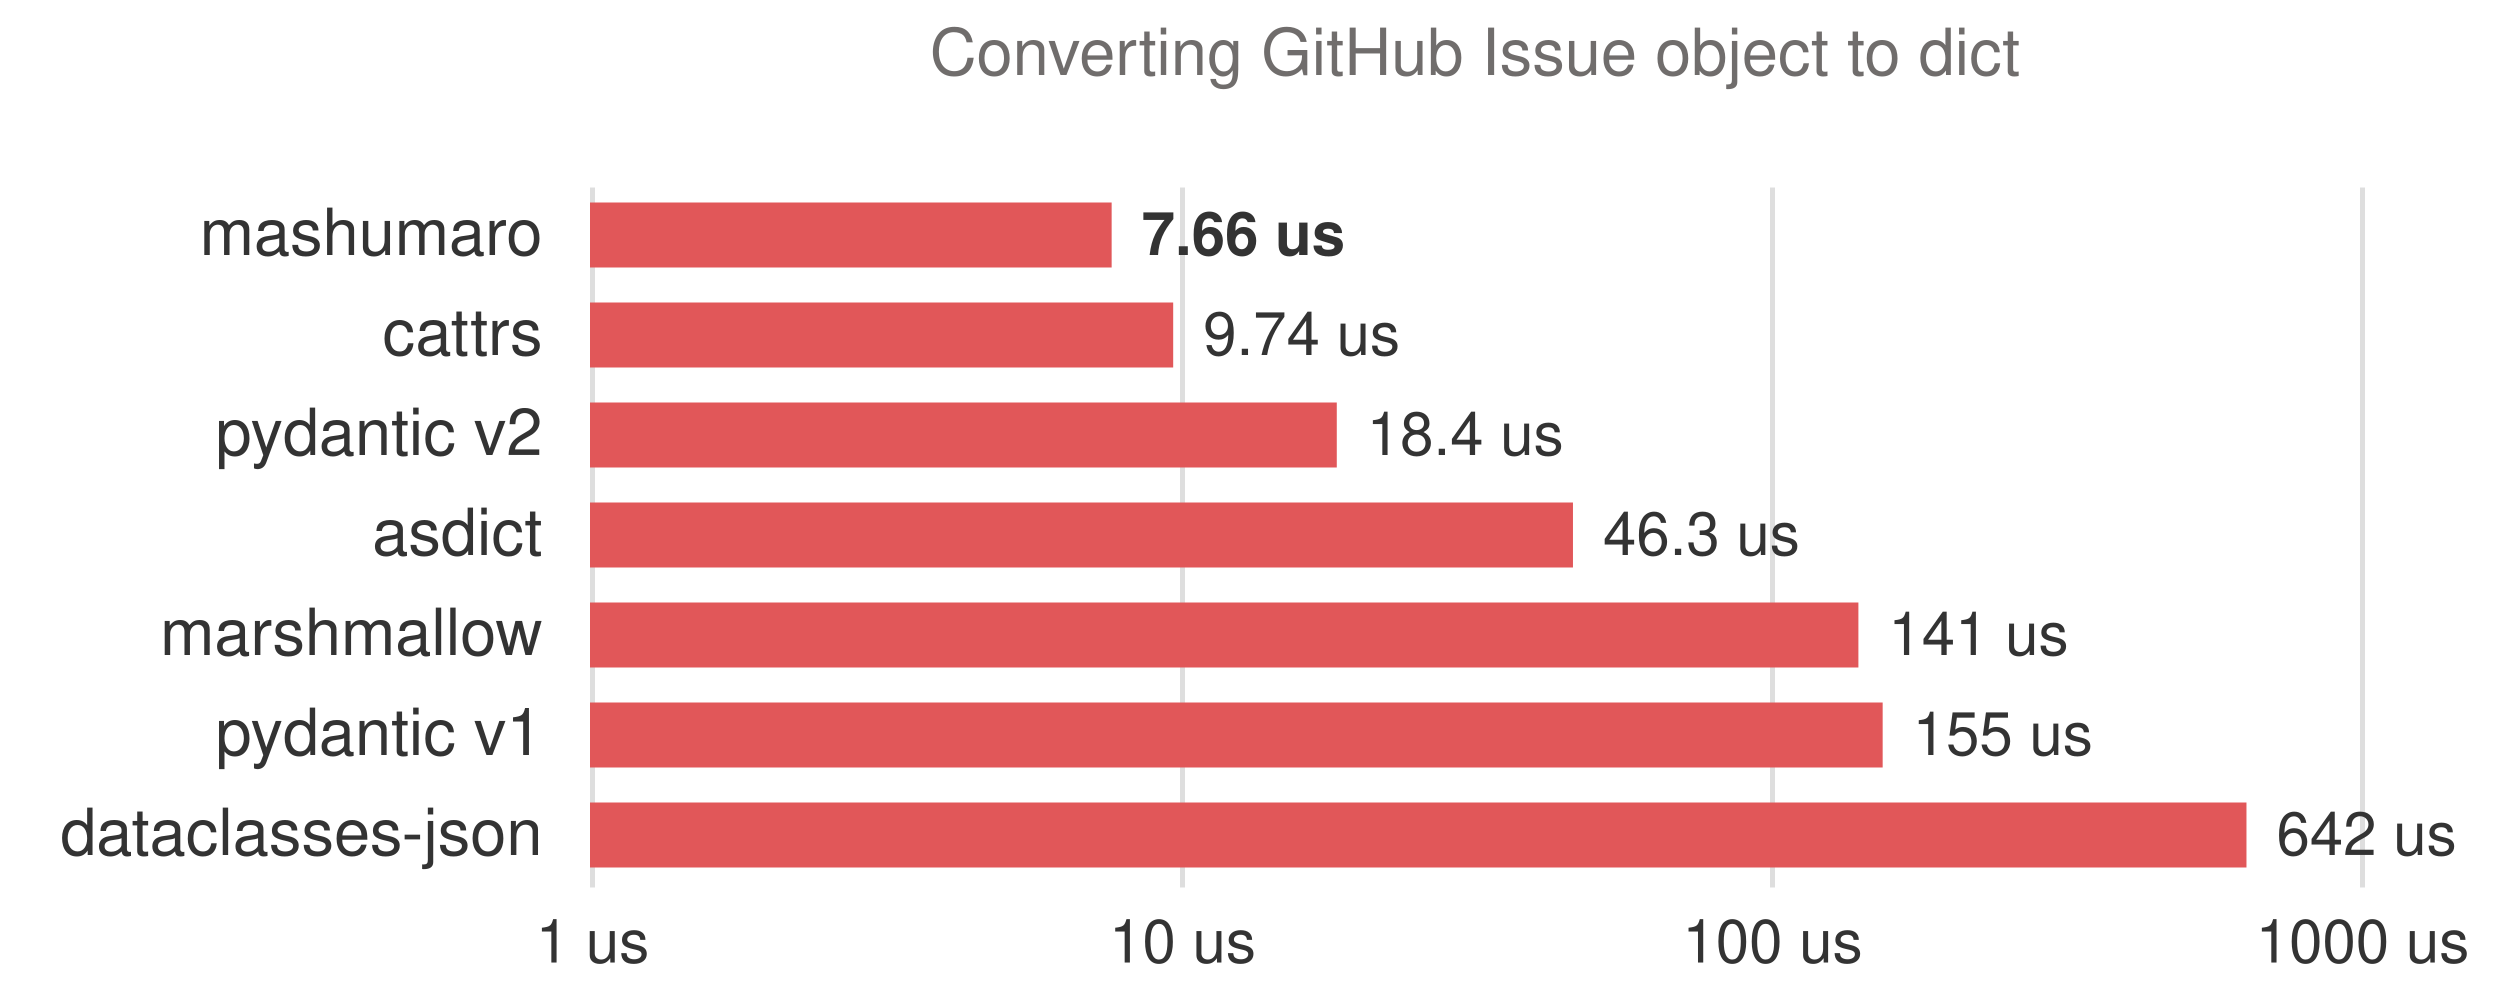
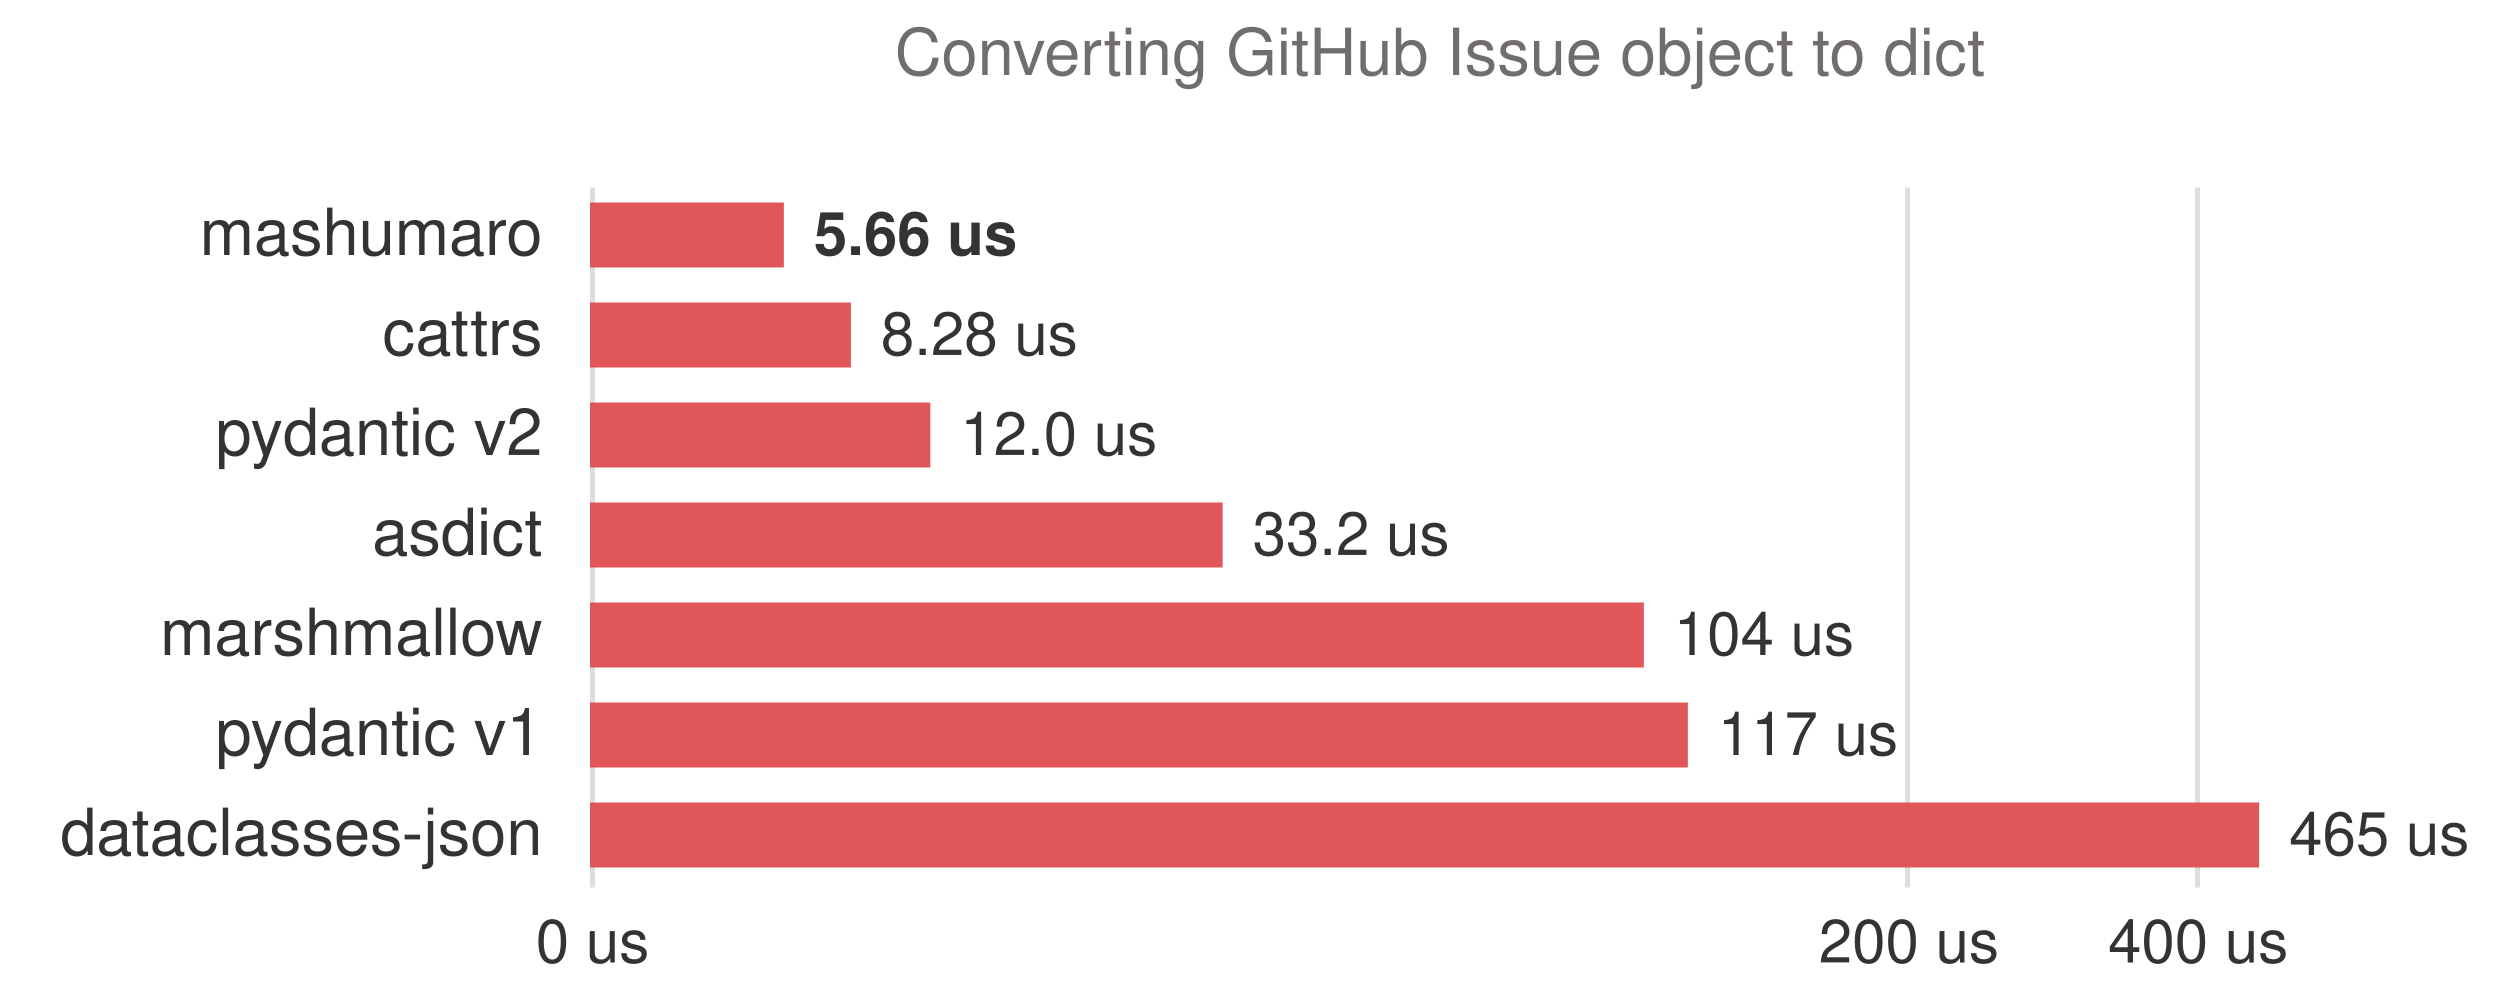
<svg xmlns="http://www.w3.org/2000/svg" version="1.1" class="marks" width="1000" height="398" viewBox="0 0 500 199">
  <g fill="none" stroke-miterlimit="10" transform="translate(118,37)">
    <g class="mark-group role-frame root" role="graphics-object" aria-roledescription="group mark container">
      <g transform="translate(0,0)">
-         <path class="background" aria-hidden="true" d="M0,0h354v140h-354Z" />
+         <path class="background" aria-hidden="true" d="M0,0h340v140h-340Z" />
        <g>
          <g class="mark-group role-axis" aria-hidden="true">
            <g transform="translate(0.5,140.5)">
              <path class="background" aria-hidden="true" d="M0,0h0v0h0Z" pointer-events="none" />
              <g>
                <g class="mark-rule role-axis-grid" pointer-events="none">
                  <line transform="translate(0,0)" x2="0" y2="-140" stroke="rgba(127,127,127,0.25)" stroke-width="1" opacity="1" />
-                   <line transform="translate(118,0)" x2="0" y2="-140" stroke="rgba(127,127,127,0.25)" stroke-width="1" opacity="1" />
-                   <line transform="translate(236,0)" x2="0" y2="-140" stroke="rgba(127,127,127,0.25)" stroke-width="1" opacity="1" />
-                   <line transform="translate(354,0)" x2="0" y2="-140" stroke="rgba(127,127,127,0.25)" stroke-width="1" opacity="1" />
+                   <line transform="translate(263,0)" x2="0" y2="-140" stroke="rgba(127,127,127,0.25)" stroke-width="1" opacity="1" />
+                   <line transform="translate(321,0)" x2="0" y2="-140" stroke="rgba(127,127,127,0.25)" stroke-width="1" opacity="1" />
                </g>
              </g>
              <path class="foreground" aria-hidden="true" d="" pointer-events="none" display="none" />
            </g>
          </g>
-           <g class="mark-group role-axis" role="graphics-symbol" aria-roledescription="axis" aria-label="X-axis for a log scale with values from 0.000001 to 0.001">
+           <g class="mark-group role-axis" role="graphics-symbol" aria-roledescription="axis" aria-label="X-axis for a symlog scale with values from 0.0000 to 0.0005">
            <g transform="translate(0.5,140.5)">
              <path class="background" aria-hidden="true" d="M0,0h0v0h0Z" pointer-events="none" />
              <g>
                <g class="mark-rule role-axis-tick" pointer-events="none">
                  <line transform="translate(0,0)" x2="0" y2="0" stroke="rgba(127,127,127,0.25)" stroke-width="1" opacity="1" />
-                   <line transform="translate(118,0)" x2="0" y2="0" stroke="rgba(127,127,127,0.25)" stroke-width="1" opacity="1" />
-                   <line transform="translate(236,0)" x2="0" y2="0" stroke="rgba(127,127,127,0.25)" stroke-width="1" opacity="1" />
-                   <line transform="translate(354,0)" x2="0" y2="0" stroke="rgba(127,127,127,0.25)" stroke-width="1" opacity="1" />
+                   <line transform="translate(263,0)" x2="0" y2="0" stroke="rgba(127,127,127,0.25)" stroke-width="1" opacity="1" />
+                   <line transform="translate(321,0)" x2="0" y2="0" stroke="rgba(127,127,127,0.25)" stroke-width="1" opacity="1" />
                </g>
                <g class="mark-text role-axis-label" pointer-events="none">
-                   <text text-anchor="middle" transform="translate(0,15)" font-family="-apple-system,BlinkMacSystemFont,&quot;Segoe UI&quot;,Helvetica,Arial,sans-serif,&quot;Apple Color Emoji&quot;,&quot;Segoe UI Emoji&quot;" font-size="12px" fill="#333333" opacity="1">1 us</text>
-                   <text text-anchor="middle" transform="translate(118,15)" font-family="-apple-system,BlinkMacSystemFont,&quot;Segoe UI&quot;,Helvetica,Arial,sans-serif,&quot;Apple Color Emoji&quot;,&quot;Segoe UI Emoji&quot;" font-size="12px" fill="#333333" opacity="1">10 us</text>
-                   <text text-anchor="middle" transform="translate(236,15)" font-family="-apple-system,BlinkMacSystemFont,&quot;Segoe UI&quot;,Helvetica,Arial,sans-serif,&quot;Apple Color Emoji&quot;,&quot;Segoe UI Emoji&quot;" font-size="12px" fill="#333333" opacity="1">100 us</text>
-                   <text text-anchor="middle" transform="translate(354,15)" font-family="-apple-system,BlinkMacSystemFont,&quot;Segoe UI&quot;,Helvetica,Arial,sans-serif,&quot;Apple Color Emoji&quot;,&quot;Segoe UI Emoji&quot;" font-size="12px" fill="#333333" opacity="1">1000 us</text>
+                   <text text-anchor="middle" transform="translate(0,15)" font-family="-apple-system,BlinkMacSystemFont,&quot;Segoe UI&quot;,Helvetica,Arial,sans-serif,&quot;Apple Color Emoji&quot;,&quot;Segoe UI Emoji&quot;" font-size="12px" fill="#333333" opacity="1">0 us</text>
+                   <text text-anchor="middle" transform="translate(263.2715,15)" font-family="-apple-system,BlinkMacSystemFont,&quot;Segoe UI&quot;,Helvetica,Arial,sans-serif,&quot;Apple Color Emoji&quot;,&quot;Segoe UI Emoji&quot;" font-size="12px" fill="#333333" opacity="1">200 us</text>
+                   <text text-anchor="middle" transform="translate(321.1268,15)" font-family="-apple-system,BlinkMacSystemFont,&quot;Segoe UI&quot;,Helvetica,Arial,sans-serif,&quot;Apple Color Emoji&quot;,&quot;Segoe UI Emoji&quot;" font-size="12px" fill="#333333" opacity="1">400 us</text>
                </g>
              </g>
              <path class="foreground" aria-hidden="true" d="" pointer-events="none" display="none" />
            </g>
          </g>
          <g class="mark-group role-axis" role="graphics-symbol" aria-roledescription="axis" aria-label="Y-axis for a discrete scale with 7 values: mashumaro, cattrs, pydantic v2, asdict, marshmallow, pydantic v1, dataclasses-json">
            <g transform="translate(0.5,0.5)">
              <path class="background" aria-hidden="true" d="M0,0h0v0h0Z" pointer-events="none" />
              <g>
                <g class="mark-text role-axis-label" pointer-events="none">
                  <text text-anchor="end" transform="translate(-10,13.5)" font-family="-apple-system,BlinkMacSystemFont,&quot;Segoe UI&quot;,Helvetica,Arial,sans-serif,&quot;Apple Color Emoji&quot;,&quot;Segoe UI Emoji&quot;" font-size="13px" fill="#333333" opacity="1">mashumaro</text>
                  <text text-anchor="end" transform="translate(-10,33.5)" font-family="-apple-system,BlinkMacSystemFont,&quot;Segoe UI&quot;,Helvetica,Arial,sans-serif,&quot;Apple Color Emoji&quot;,&quot;Segoe UI Emoji&quot;" font-size="13px" fill="#333333" opacity="1">cattrs</text>
                  <text text-anchor="end" transform="translate(-10,53.5)" font-family="-apple-system,BlinkMacSystemFont,&quot;Segoe UI&quot;,Helvetica,Arial,sans-serif,&quot;Apple Color Emoji&quot;,&quot;Segoe UI Emoji&quot;" font-size="13px" fill="#333333" opacity="1">pydantic v2</text>
                  <text text-anchor="end" transform="translate(-10,73.5)" font-family="-apple-system,BlinkMacSystemFont,&quot;Segoe UI&quot;,Helvetica,Arial,sans-serif,&quot;Apple Color Emoji&quot;,&quot;Segoe UI Emoji&quot;" font-size="13px" fill="#333333" opacity="1">asdict</text>
                  <text text-anchor="end" transform="translate(-10,93.5)" font-family="-apple-system,BlinkMacSystemFont,&quot;Segoe UI&quot;,Helvetica,Arial,sans-serif,&quot;Apple Color Emoji&quot;,&quot;Segoe UI Emoji&quot;" font-size="13px" fill="#333333" opacity="1">marshmallow</text>
                  <text text-anchor="end" transform="translate(-10,113.5)" font-family="-apple-system,BlinkMacSystemFont,&quot;Segoe UI&quot;,Helvetica,Arial,sans-serif,&quot;Apple Color Emoji&quot;,&quot;Segoe UI Emoji&quot;" font-size="13px" fill="#333333" opacity="1">pydantic v1</text>
                  <text text-anchor="end" transform="translate(-10,133.5)" font-family="-apple-system,BlinkMacSystemFont,&quot;Segoe UI&quot;,Helvetica,Arial,sans-serif,&quot;Apple Color Emoji&quot;,&quot;Segoe UI Emoji&quot;" font-size="13px" fill="#333333" opacity="1">dataclasses-json</text>
                </g>
              </g>
              <path class="foreground" aria-hidden="true" d="" pointer-events="none" display="none" />
            </g>
          </g>
          <g class="mark-rect role-mark layer_0_marks" role="graphics-object" aria-roledescription="rect mark container">
-             <path aria-label="time: 0.00000765862846492; library: mashumaro" role="graphics-symbol" aria-roledescription="bar" d="M0,3.5h104.33v13h-104.33Z" fill="#E15759" />
-             <path aria-label="time: 0.0000097374827071; library: cattrs" role="graphics-symbol" aria-roledescription="bar" d="M0,23.5h116.637v13h-116.637Z" fill="#E15759" />
-             <path aria-label="time: 0.0000184389552703; library: pydantic v2" role="graphics-symbol" aria-roledescription="bar" d="M0,43.5h149.357v13h-149.357Z" fill="#E15759" />
-             <path aria-label="time: 0.000046349577481; library: asdict" role="graphics-symbol" aria-roledescription="bar" d="M0,63.5h196.593v13h-196.593Z" fill="#E15759" />
-             <path aria-label="time: 0.000141197214123; library: marshmallow" role="graphics-symbol" aria-roledescription="bar" d="M0,83.5h253.679v13h-253.679Z" fill="#E15759" />
-             <path aria-label="time: 0.000155224738921; library: pydantic v1" role="graphics-symbol" aria-roledescription="bar" d="M0,103.5h258.533v13h-258.533Z" fill="#E15759" />
-             <path aria-label="time: 0.000642076375319; library: dataclasses-json" role="graphics-symbol" aria-roledescription="bar" d="M0,123.5h331.295v13h-331.295Z" fill="#E15759" />
+             <path aria-label="time: 0.00000565740070395; library: mashumaro" role="graphics-symbol" aria-roledescription="bar" d="M0,3.5h38.771v13h-38.771Z" fill="#E15759" />
+             <path aria-label="time: 0.00000828440110472; library: cattrs" role="graphics-symbol" aria-roledescription="bar" d="M0,23.5h52.184v13h-52.184Z" fill="#E15759" />
+             <path aria-label="time: 0.0000119711399943; library: pydantic v2" role="graphics-symbol" aria-roledescription="bar" d="M0,43.5h68.067v13h-68.067Z" fill="#E15759" />
+             <path aria-label="time: 0.0000331972725952; library: asdict" role="graphics-symbol" aria-roledescription="bar" d="M0,63.5h126.528v13h-126.528Z" fill="#E15759" />
+             <path aria-label="time: 0.000104434781232; library: marshmallow" role="graphics-symbol" aria-roledescription="bar" d="M0,83.5h210.773v13h-210.773Z" fill="#E15759" />
+             <path aria-label="time: 0.000116691996159; library: pydantic v1" role="graphics-symbol" aria-roledescription="bar" d="M0,103.5h219.572v13h-219.572Z" fill="#E15759" />
+             <path aria-label="time: 0.000464873529494; library: dataclasses-json" role="graphics-symbol" aria-roledescription="bar" d="M0,123.5h333.829v13h-333.829Z" fill="#E15759" />
          </g>
          <g class="mark-text role-mark layer_1_marks" role="graphics-object" aria-roledescription="text mark container">
-             <text aria-label="time: 0.0000097374827071; library: cattrs; timeFormat: 9.74 us" role="graphics-symbol" aria-roledescription="text mark" text-anchor="start" transform="translate(122.6367,34)" font-family="-apple-system,BlinkMacSystemFont,&quot;Segoe UI&quot;,Helvetica,Arial,sans-serif,&quot;Apple Color Emoji&quot;,&quot;Segoe UI Emoji&quot;" font-size="12px" fill="#333333">9.74 us</text>
-             <text aria-label="time: 0.0000184389552703; library: pydantic v2; timeFormat: 18.4 us" role="graphics-symbol" aria-roledescription="text mark" text-anchor="start" transform="translate(155.3569,54)" font-family="-apple-system,BlinkMacSystemFont,&quot;Segoe UI&quot;,Helvetica,Arial,sans-serif,&quot;Apple Color Emoji&quot;,&quot;Segoe UI Emoji&quot;" font-size="12px" fill="#333333">18.4 us</text>
-             <text aria-label="time: 0.000046349577481; library: asdict; timeFormat: 46.3 us" role="graphics-symbol" aria-roledescription="text mark" text-anchor="start" transform="translate(202.5934,74)" font-family="-apple-system,BlinkMacSystemFont,&quot;Segoe UI&quot;,Helvetica,Arial,sans-serif,&quot;Apple Color Emoji&quot;,&quot;Segoe UI Emoji&quot;" font-size="12px" fill="#333333">46.3 us</text>
-             <text aria-label="time: 0.000141197214123; library: marshmallow; timeFormat: 141 us" role="graphics-symbol" aria-roledescription="text mark" text-anchor="start" transform="translate(259.6795,94)" font-family="-apple-system,BlinkMacSystemFont,&quot;Segoe UI&quot;,Helvetica,Arial,sans-serif,&quot;Apple Color Emoji&quot;,&quot;Segoe UI Emoji&quot;" font-size="12px" fill="#333333">141 us</text>
-             <text aria-label="time: 0.000155224738921; library: pydantic v1; timeFormat: 155 us" role="graphics-symbol" aria-roledescription="text mark" text-anchor="start" transform="translate(264.5334,114)" font-family="-apple-system,BlinkMacSystemFont,&quot;Segoe UI&quot;,Helvetica,Arial,sans-serif,&quot;Apple Color Emoji&quot;,&quot;Segoe UI Emoji&quot;" font-size="12px" fill="#333333">155 us</text>
-             <text aria-label="time: 0.000642076375319; library: dataclasses-json; timeFormat: 642 us" role="graphics-symbol" aria-roledescription="text mark" text-anchor="start" transform="translate(337.2952,134)" font-family="-apple-system,BlinkMacSystemFont,&quot;Segoe UI&quot;,Helvetica,Arial,sans-serif,&quot;Apple Color Emoji&quot;,&quot;Segoe UI Emoji&quot;" font-size="12px" fill="#333333">642 us</text>
+             <text aria-label="time: 0.00000828440110472; library: cattrs; timeFormat: 8.28 us" role="graphics-symbol" aria-roledescription="text mark" text-anchor="start" transform="translate(58.18377,34)" font-family="-apple-system,BlinkMacSystemFont,&quot;Segoe UI&quot;,Helvetica,Arial,sans-serif,&quot;Apple Color Emoji&quot;,&quot;Segoe UI Emoji&quot;" font-size="12px" fill="#333333">8.28 us</text>
+             <text aria-label="time: 0.0000119711399943; library: pydantic v2; timeFormat: 12.0 us" role="graphics-symbol" aria-roledescription="text mark" text-anchor="start" transform="translate(74.06741,54)" font-family="-apple-system,BlinkMacSystemFont,&quot;Segoe UI&quot;,Helvetica,Arial,sans-serif,&quot;Apple Color Emoji&quot;,&quot;Segoe UI Emoji&quot;" font-size="12px" fill="#333333">12.0 us</text>
+             <text aria-label="time: 0.0000331972725952; library: asdict; timeFormat: 33.2 us" role="graphics-symbol" aria-roledescription="text mark" text-anchor="start" transform="translate(132.5278,74)" font-family="-apple-system,BlinkMacSystemFont,&quot;Segoe UI&quot;,Helvetica,Arial,sans-serif,&quot;Apple Color Emoji&quot;,&quot;Segoe UI Emoji&quot;" font-size="12px" fill="#333333">33.2 us</text>
+             <text aria-label="time: 0.000104434781232; library: marshmallow; timeFormat: 104 us" role="graphics-symbol" aria-roledescription="text mark" text-anchor="start" transform="translate(216.773,94)" font-family="-apple-system,BlinkMacSystemFont,&quot;Segoe UI&quot;,Helvetica,Arial,sans-serif,&quot;Apple Color Emoji&quot;,&quot;Segoe UI Emoji&quot;" font-size="12px" fill="#333333">104 us</text>
+             <text aria-label="time: 0.000116691996159; library: pydantic v1; timeFormat: 117 us" role="graphics-symbol" aria-roledescription="text mark" text-anchor="start" transform="translate(225.5721,114)" font-family="-apple-system,BlinkMacSystemFont,&quot;Segoe UI&quot;,Helvetica,Arial,sans-serif,&quot;Apple Color Emoji&quot;,&quot;Segoe UI Emoji&quot;" font-size="12px" fill="#333333">117 us</text>
+             <text aria-label="time: 0.000464873529494; library: dataclasses-json; timeFormat: 465 us" role="graphics-symbol" aria-roledescription="text mark" text-anchor="start" transform="translate(339.829,134)" font-family="-apple-system,BlinkMacSystemFont,&quot;Segoe UI&quot;,Helvetica,Arial,sans-serif,&quot;Apple Color Emoji&quot;,&quot;Segoe UI Emoji&quot;" font-size="12px" fill="#333333">465 us</text>
          </g>
          <g class="mark-text role-mark layer_2_marks" role="graphics-object" aria-roledescription="text mark container">
-             <text aria-label="time: 0.00000765862846492; library: mashumaro; timeFormat: 7.66 us" role="graphics-symbol" aria-roledescription="text mark" text-anchor="start" transform="translate(110.3298,14)" font-family="-apple-system,BlinkMacSystemFont,&quot;Segoe UI&quot;,Helvetica,Arial,sans-serif,&quot;Apple Color Emoji&quot;,&quot;Segoe UI Emoji&quot;" font-size="12px" font-weight="bold" fill="#333333">7.66 us</text>
+             <text aria-label="time: 0.00000565740070395; library: mashumaro; timeFormat: 5.66 us" role="graphics-symbol" aria-roledescription="text mark" text-anchor="start" transform="translate(44.77128,14)" font-family="-apple-system,BlinkMacSystemFont,&quot;Segoe UI&quot;,Helvetica,Arial,sans-serif,&quot;Apple Color Emoji&quot;,&quot;Segoe UI Emoji&quot;" font-size="12px" font-weight="bold" fill="#333333">5.66 us</text>
          </g>
          <g class="mark-group role-title">
-             <g transform="translate(177,-17)">
+             <g transform="translate(170,-17)">
              <path class="background" aria-hidden="true" d="M0,0h0v0h0Z" pointer-events="none" />
              <g>
                <g class="mark-text role-title-text" role="graphics-symbol" aria-roledescription="title" aria-label="Title text 'Converting GitHub Issue object to dict'" pointer-events="none">
                  <text text-anchor="middle" transform="translate(0,-5)" font-family="-apple-system,BlinkMacSystemFont,&quot;Segoe UI&quot;,Helvetica,Arial,sans-serif,&quot;Apple Color Emoji&quot;,&quot;Segoe UI Emoji&quot;" font-size="13px" font-weight="normal" fill="#706D6C" opacity="1">Converting GitHub Issue object to dict</text>
                </g>
              </g>
              <path class="foreground" aria-hidden="true" d="" pointer-events="none" display="none" />
            </g>
          </g>
        </g>
        <path class="foreground" aria-hidden="true" d="" display="none" />
      </g>
    </g>
  </g>
</svg>
